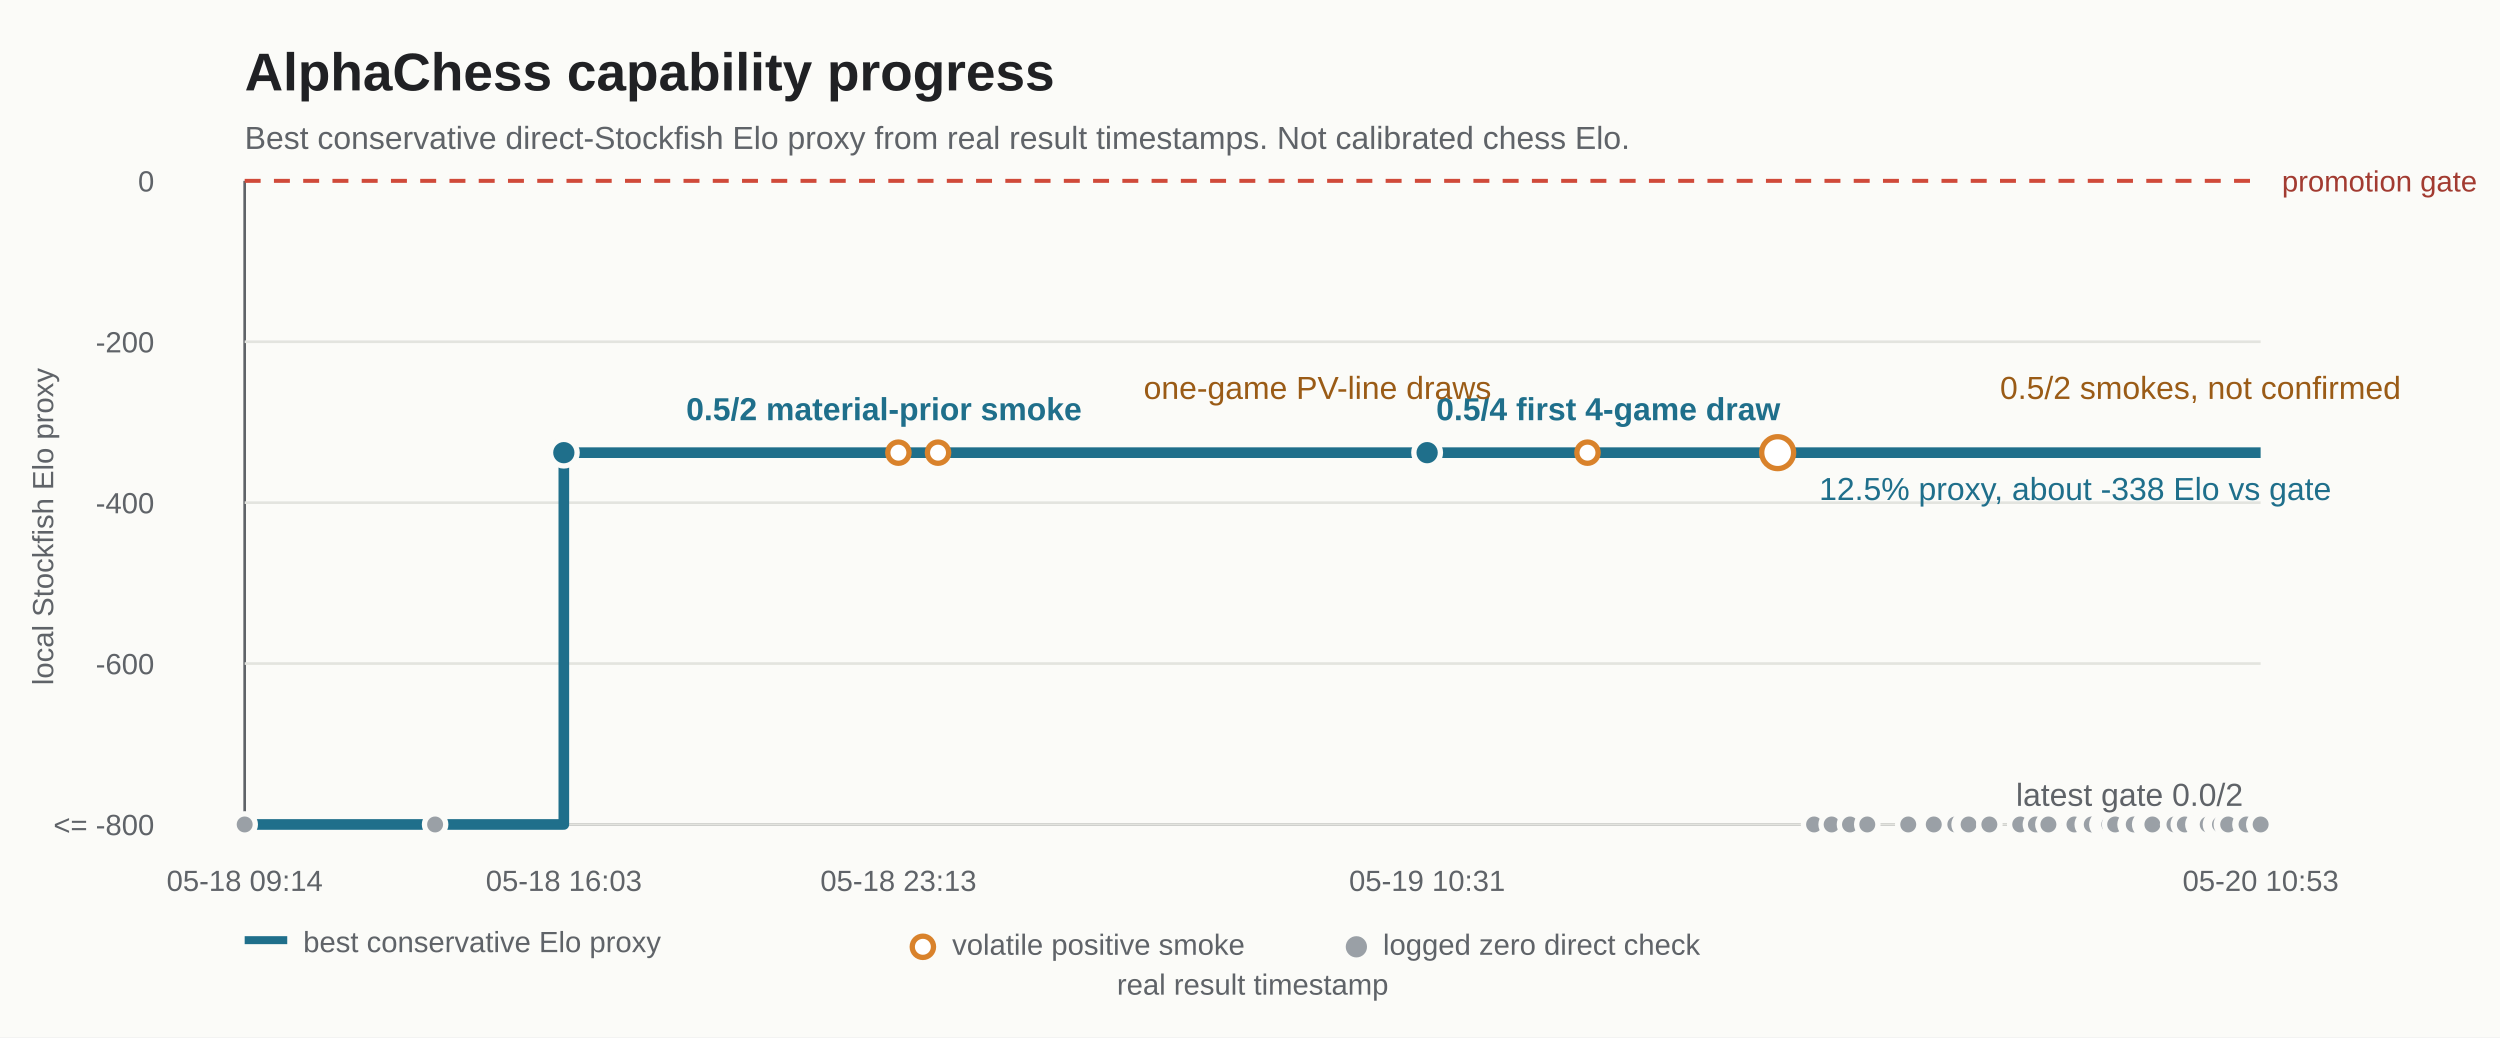
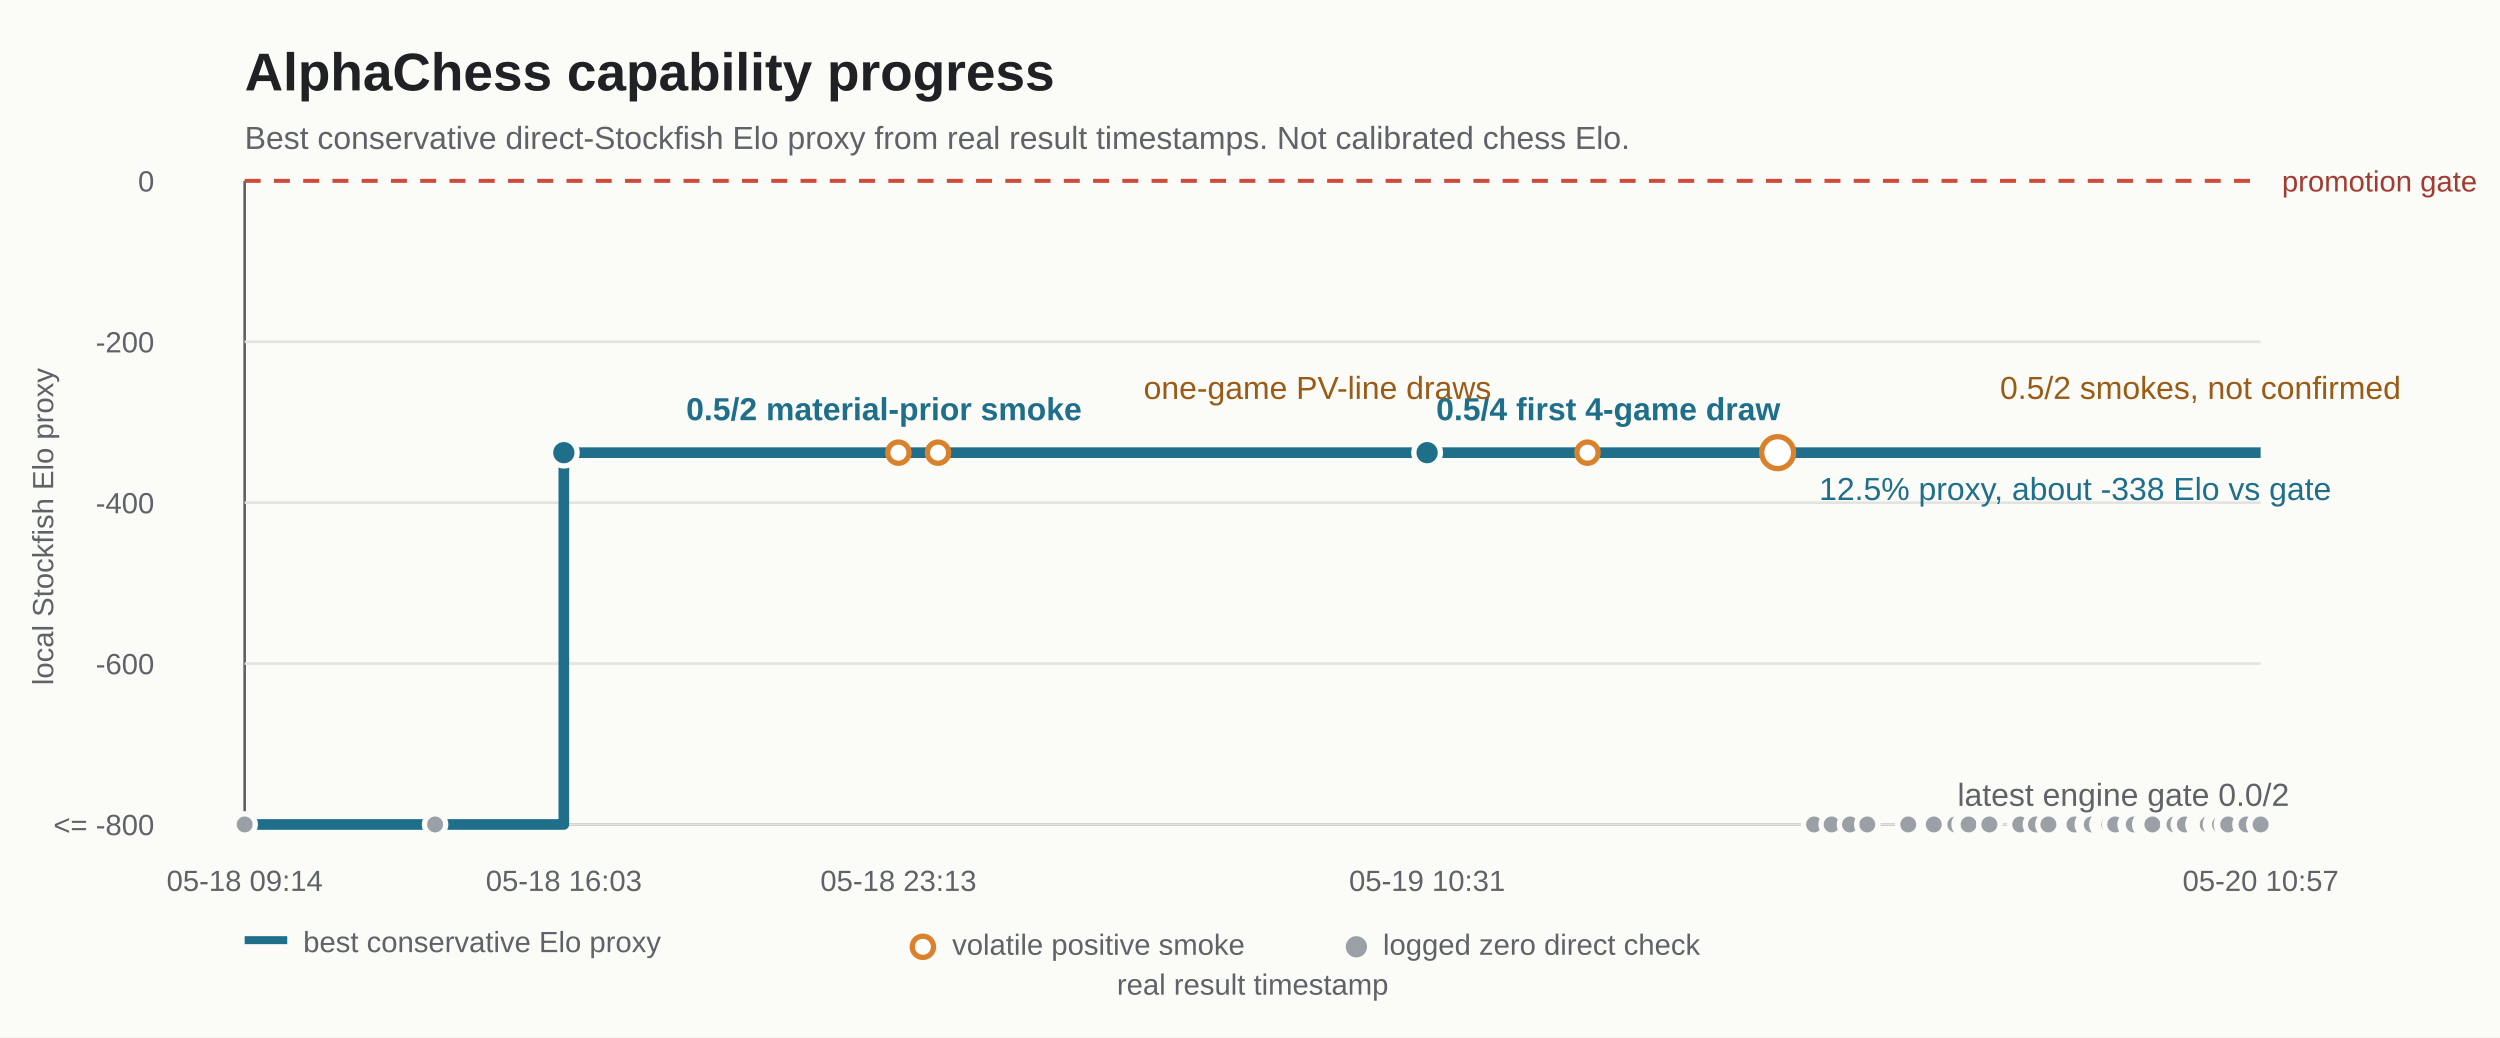
<svg xmlns="http://www.w3.org/2000/svg" width="940" height="390" viewBox="0 0 940 390" role="img" aria-labelledby="title desc">
  <rect width="940" height="390" fill="#fbfbf8" />
  <text x="92" y="34" font-family="Arial, sans-serif" font-size="20" font-weight="700" fill="#202124">AlphaChess capability progress</text>
  <text x="92" y="56" font-family="Arial, sans-serif" font-size="12" fill="#5f6368">Best conservative direct-Stockfish Elo proxy from real result timestamps. Not calibrated chess Elo.</text>
  <g font-family="Arial, sans-serif" font-size="11" fill="#5f6368">
    <line x1="92" y1="68" x2="92" y2="310" stroke="#5f6368" stroke-width="1" />
    <line x1="92" y1="310" x2="850" y2="310" stroke="#5f6368" stroke-width="1" />
    <line x1="92" y1="68" x2="850" y2="68" stroke="#d04a3a" stroke-width="1.5" stroke-dasharray="6 5" />
    <line x1="92" y1="128.5" x2="850" y2="128.5" stroke="#e3e4df" stroke-width="1" />
    <line x1="92" y1="189" x2="850" y2="189" stroke="#e3e4df" stroke-width="1" />
    <line x1="92" y1="249.5" x2="850" y2="249.5" stroke="#e3e4df" stroke-width="1" />
    <line x1="92" y1="310" x2="850" y2="310" stroke="#e3e4df" stroke-width="1" />
    <text x="58" y="72" text-anchor="end">0</text>
    <text x="58" y="132.5" text-anchor="end">-200</text>
    <text x="58" y="193" text-anchor="end">-400</text>
    <text x="58" y="253.5" text-anchor="end">-600</text>
    <text x="58" y="314" text-anchor="end">&lt;= -800</text>
    <text x="858" y="72" fill="#a23b31">promotion gate</text>
    <text x="92" y="335" text-anchor="middle">05-18 09:14</text>
    <text x="212" y="335" text-anchor="middle">05-18 16:03</text>
    <text x="337.8" y="335" text-anchor="middle">05-18 23:13</text>
    <text x="536.6" y="335" text-anchor="middle">05-19 10:31</text>
-     <text x="850" y="335" text-anchor="middle">05-20 10:53</text>
+     <text x="850" y="335" text-anchor="middle">05-20 10:57</text>
    <text x="471" y="374" text-anchor="middle">real result timestamp</text>
    <text x="20" y="198" text-anchor="middle" transform="rotate(-90 20 198)">local Stockfish Elo proxy</text>
  </g>
  <path d="M 92 310 L 212 310 L 212 170.2 L 850 170.2" fill="none" stroke="#1f6f8b" stroke-width="4" stroke-linejoin="round" />
  <g fill="#9aa0a6" stroke="#fbfbf8" stroke-width="2">
    <circle cx="92" cy="310" r="4" />
    <circle cx="163.6" cy="310" r="4" />
    <circle cx="682.1" cy="310" r="4" />
    <circle cx="688.7" cy="310" r="4" />
    <circle cx="695.6" cy="310" r="4" />
    <circle cx="702.1" cy="310" r="4" />
    <circle cx="717.5" cy="310" r="4" />
    <circle cx="727.1" cy="310" r="4" />
    <circle cx="735.2" cy="310" r="4" />
    <circle cx="738.7" cy="310" r="4" />
    <circle cx="740.2" cy="310" r="4" />
    <circle cx="748" cy="310" r="4" />
    <circle cx="759.6" cy="310" r="4" />
    <circle cx="765.5" cy="310" r="4" />
    <circle cx="770.2" cy="310" r="4" />
    <circle cx="780" cy="310" r="4" />
    <circle cx="785" cy="310" r="4" />
    <circle cx="786.5" cy="310" r="4" />
    <circle cx="790.5" cy="310" r="4" />
    <circle cx="792" cy="310" r="4" />
    <circle cx="792.1" cy="310" r="4" />
    <circle cx="793.1" cy="310" r="4" />
    <circle cx="795.3" cy="310" r="4" />
    <circle cx="801.1" cy="310" r="4" />
    <circle cx="802.3" cy="310" r="4" />
    <circle cx="806.6" cy="310" r="4" />
    <circle cx="807.1" cy="310" r="4" />
    <circle cx="808.6" cy="310" r="4" />
    <circle cx="809.3" cy="310" r="4" />
    <circle cx="817.1" cy="310" r="4" />
    <circle cx="817.6" cy="310" r="4" />
    <circle cx="821.1" cy="310" r="4" />
    <circle cx="821.5" cy="310" r="4" />
    <circle cx="826.6" cy="310" r="4" />
    <circle cx="827.7" cy="310" r="4" />
    <circle cx="828.6" cy="310" r="4" />
    <circle cx="830.1" cy="310" r="4" />
    <circle cx="833.2" cy="310" r="4" />
    <circle cx="838.7" cy="310" r="4" />
    <circle cx="834.2" cy="310" r="4" />
    <circle cx="834.7" cy="310" r="4" />
    <circle cx="837.3" cy="310" r="4" />
    <circle cx="837.8" cy="310" r="4" />
    <circle cx="844.3" cy="310" r="4" />
    <circle cx="844.7" cy="310" r="4" />
    <circle cx="849.5" cy="310" r="4" />
    <circle cx="850" cy="310" r="4" />
  </g>
  <g fill="#1f6f8b" stroke="#fbfbf8" stroke-width="2">
    <circle cx="212" cy="170.2" r="5" />
    <circle cx="536.6" cy="170.2" r="5" />
    <circle cx="668.4" cy="170.2" r="5" />
  </g>
  <g fill="#ffffff" stroke="#d9822b" stroke-width="2">
    <circle cx="337.8" cy="170.2" r="4" />
    <circle cx="352.7" cy="170.2" r="4" />
    <circle cx="596.9" cy="170.2" r="4" />
    <circle cx="668.4" cy="170.2" r="6" />
  </g>
  <g font-family="Arial, sans-serif" font-size="12" fill="#202124">
    <text x="258" y="158" font-weight="700" fill="#1f6f8b">0.5/2 material-prior smoke</text>
    <text x="540" y="158" font-weight="700" fill="#1f6f8b">0.5/4 first 4-game draw</text>
    <text x="684" y="188" fill="#1f6f8b">12.5% proxy, about -338 Elo vs gate</text>
    <text x="430" y="150" fill="#9a5b16">one-game PV-line draws</text>
    <text x="752" y="150" fill="#9a5b16">0.5/2 smokes, not confirmed</text>
-     <text x="758" y="303" fill="#5f6368">latest gate 0.0/2</text>
+     <text x="736" y="303" fill="#5f6368">latest engine gate 0.0/2</text>
  </g>
  <g font-family="Arial, sans-serif" font-size="11" fill="#5f6368">
    <rect x="92" y="352" width="16" height="3" fill="#1f6f8b" />
    <text x="114" y="358">best conservative Elo proxy</text>
    <circle cx="347" cy="356" r="4" fill="#ffffff" stroke="#d9822b" stroke-width="2" />
    <text x="358" y="359">volatile positive smoke</text>
    <circle cx="510" cy="356" r="4" fill="#9aa0a6" />
    <text x="520" y="359">logged zero direct check</text>
  </g>
</svg>
